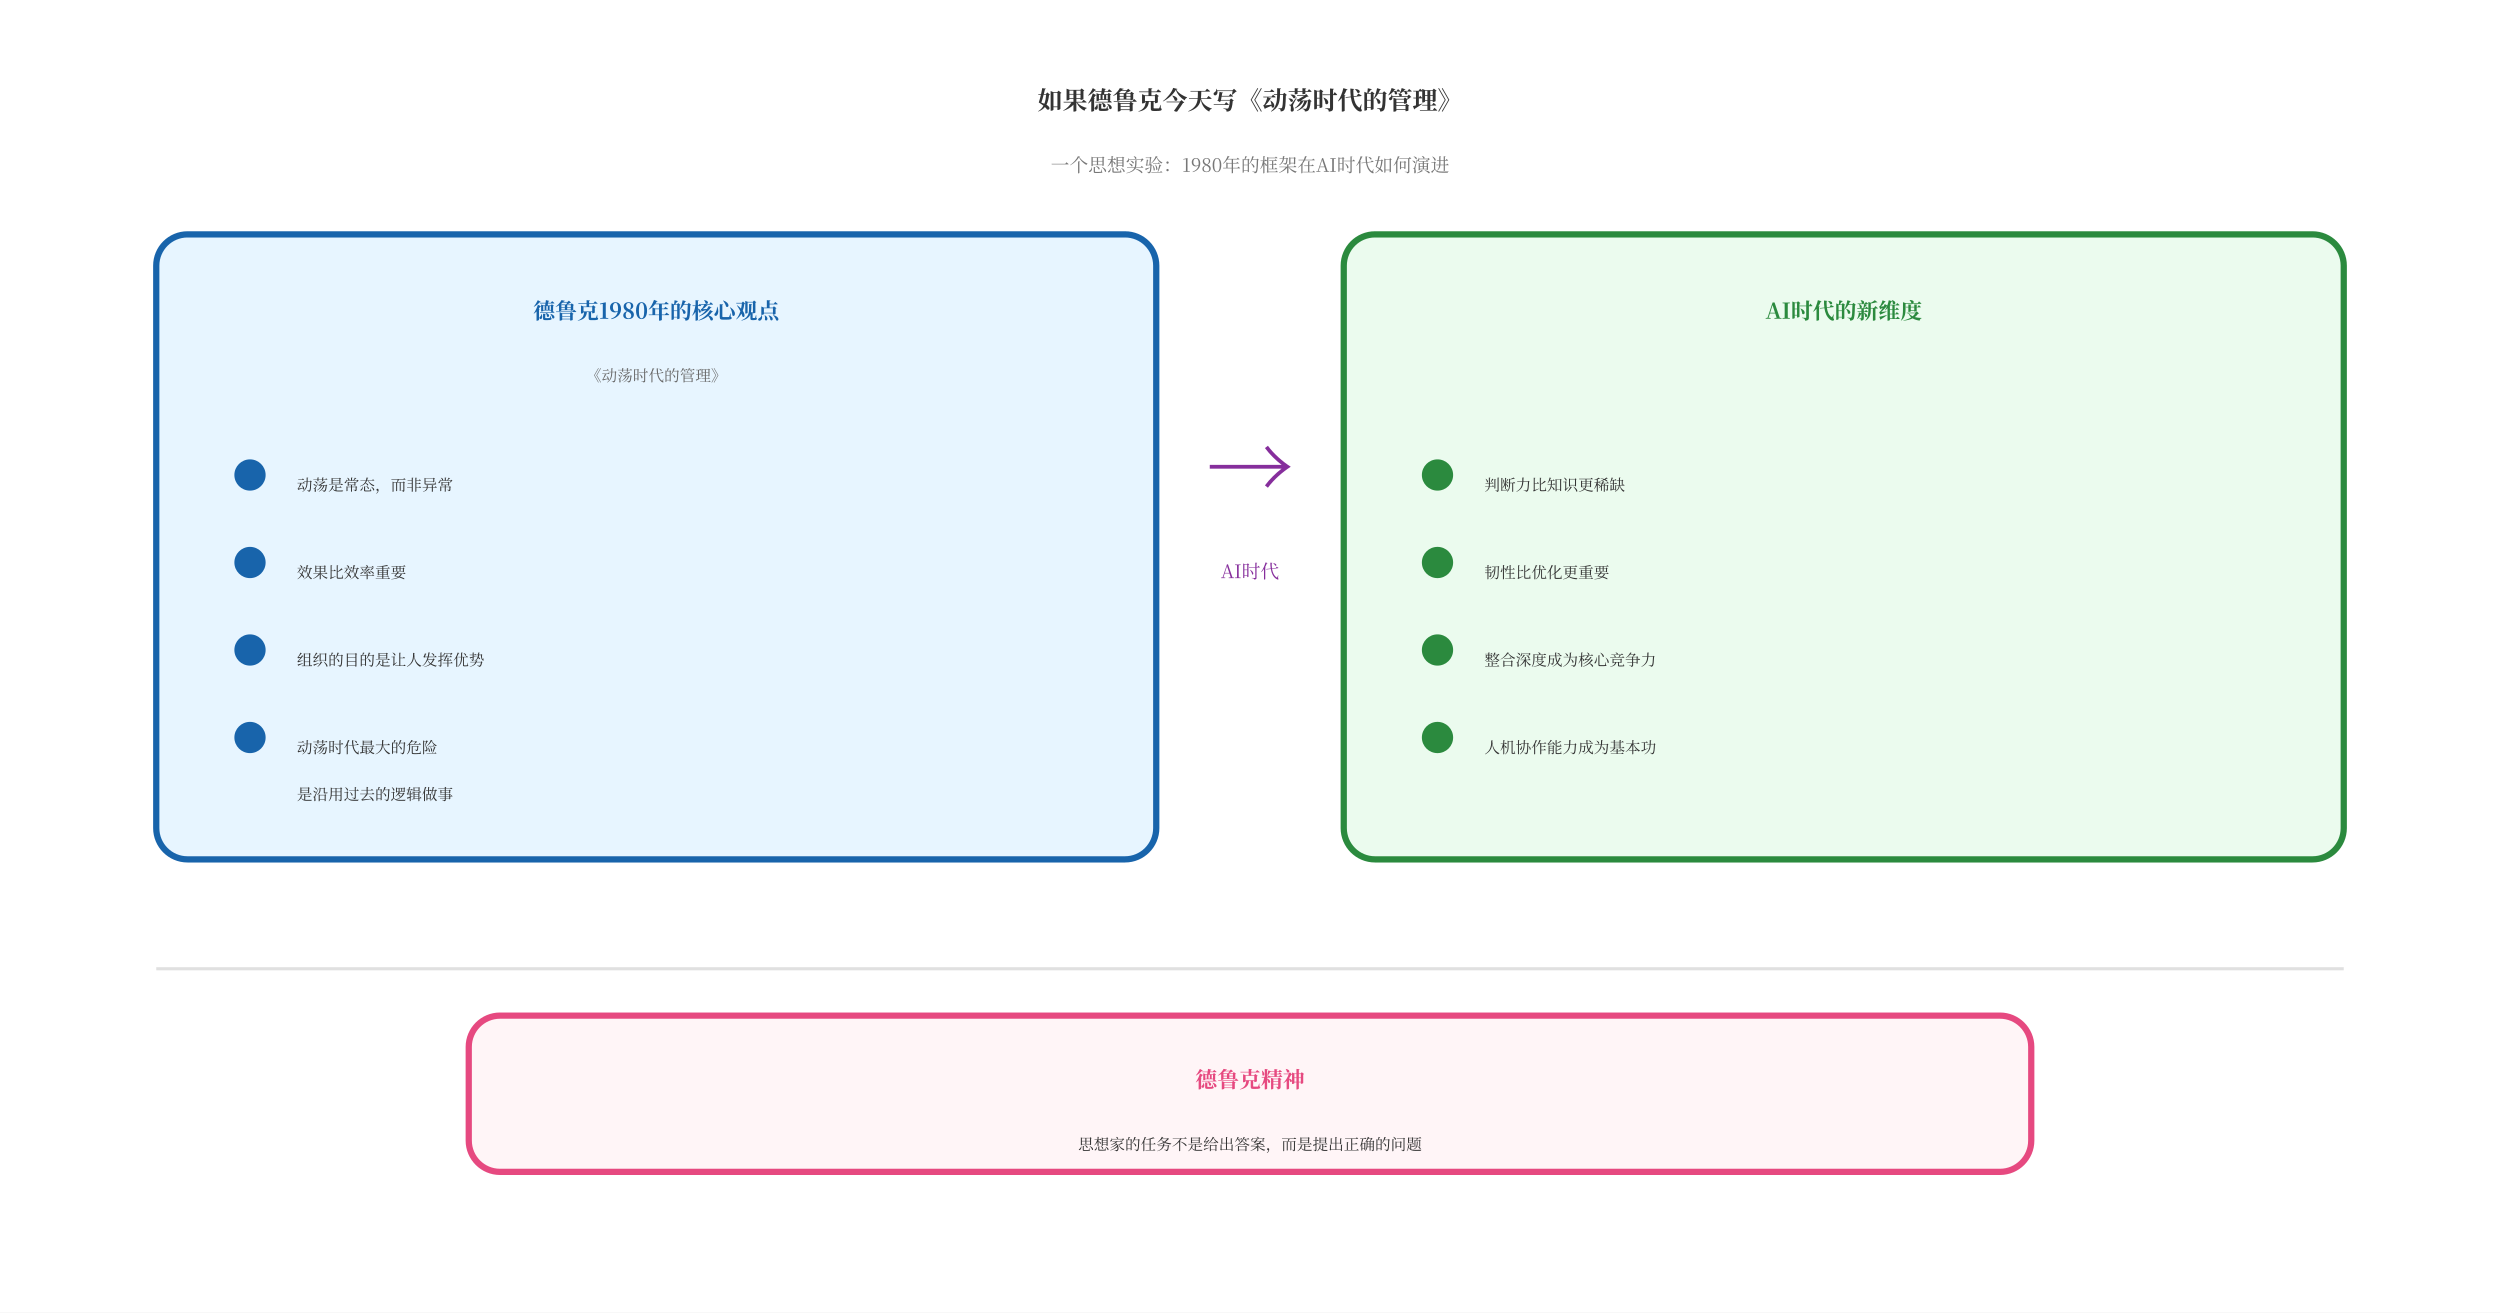
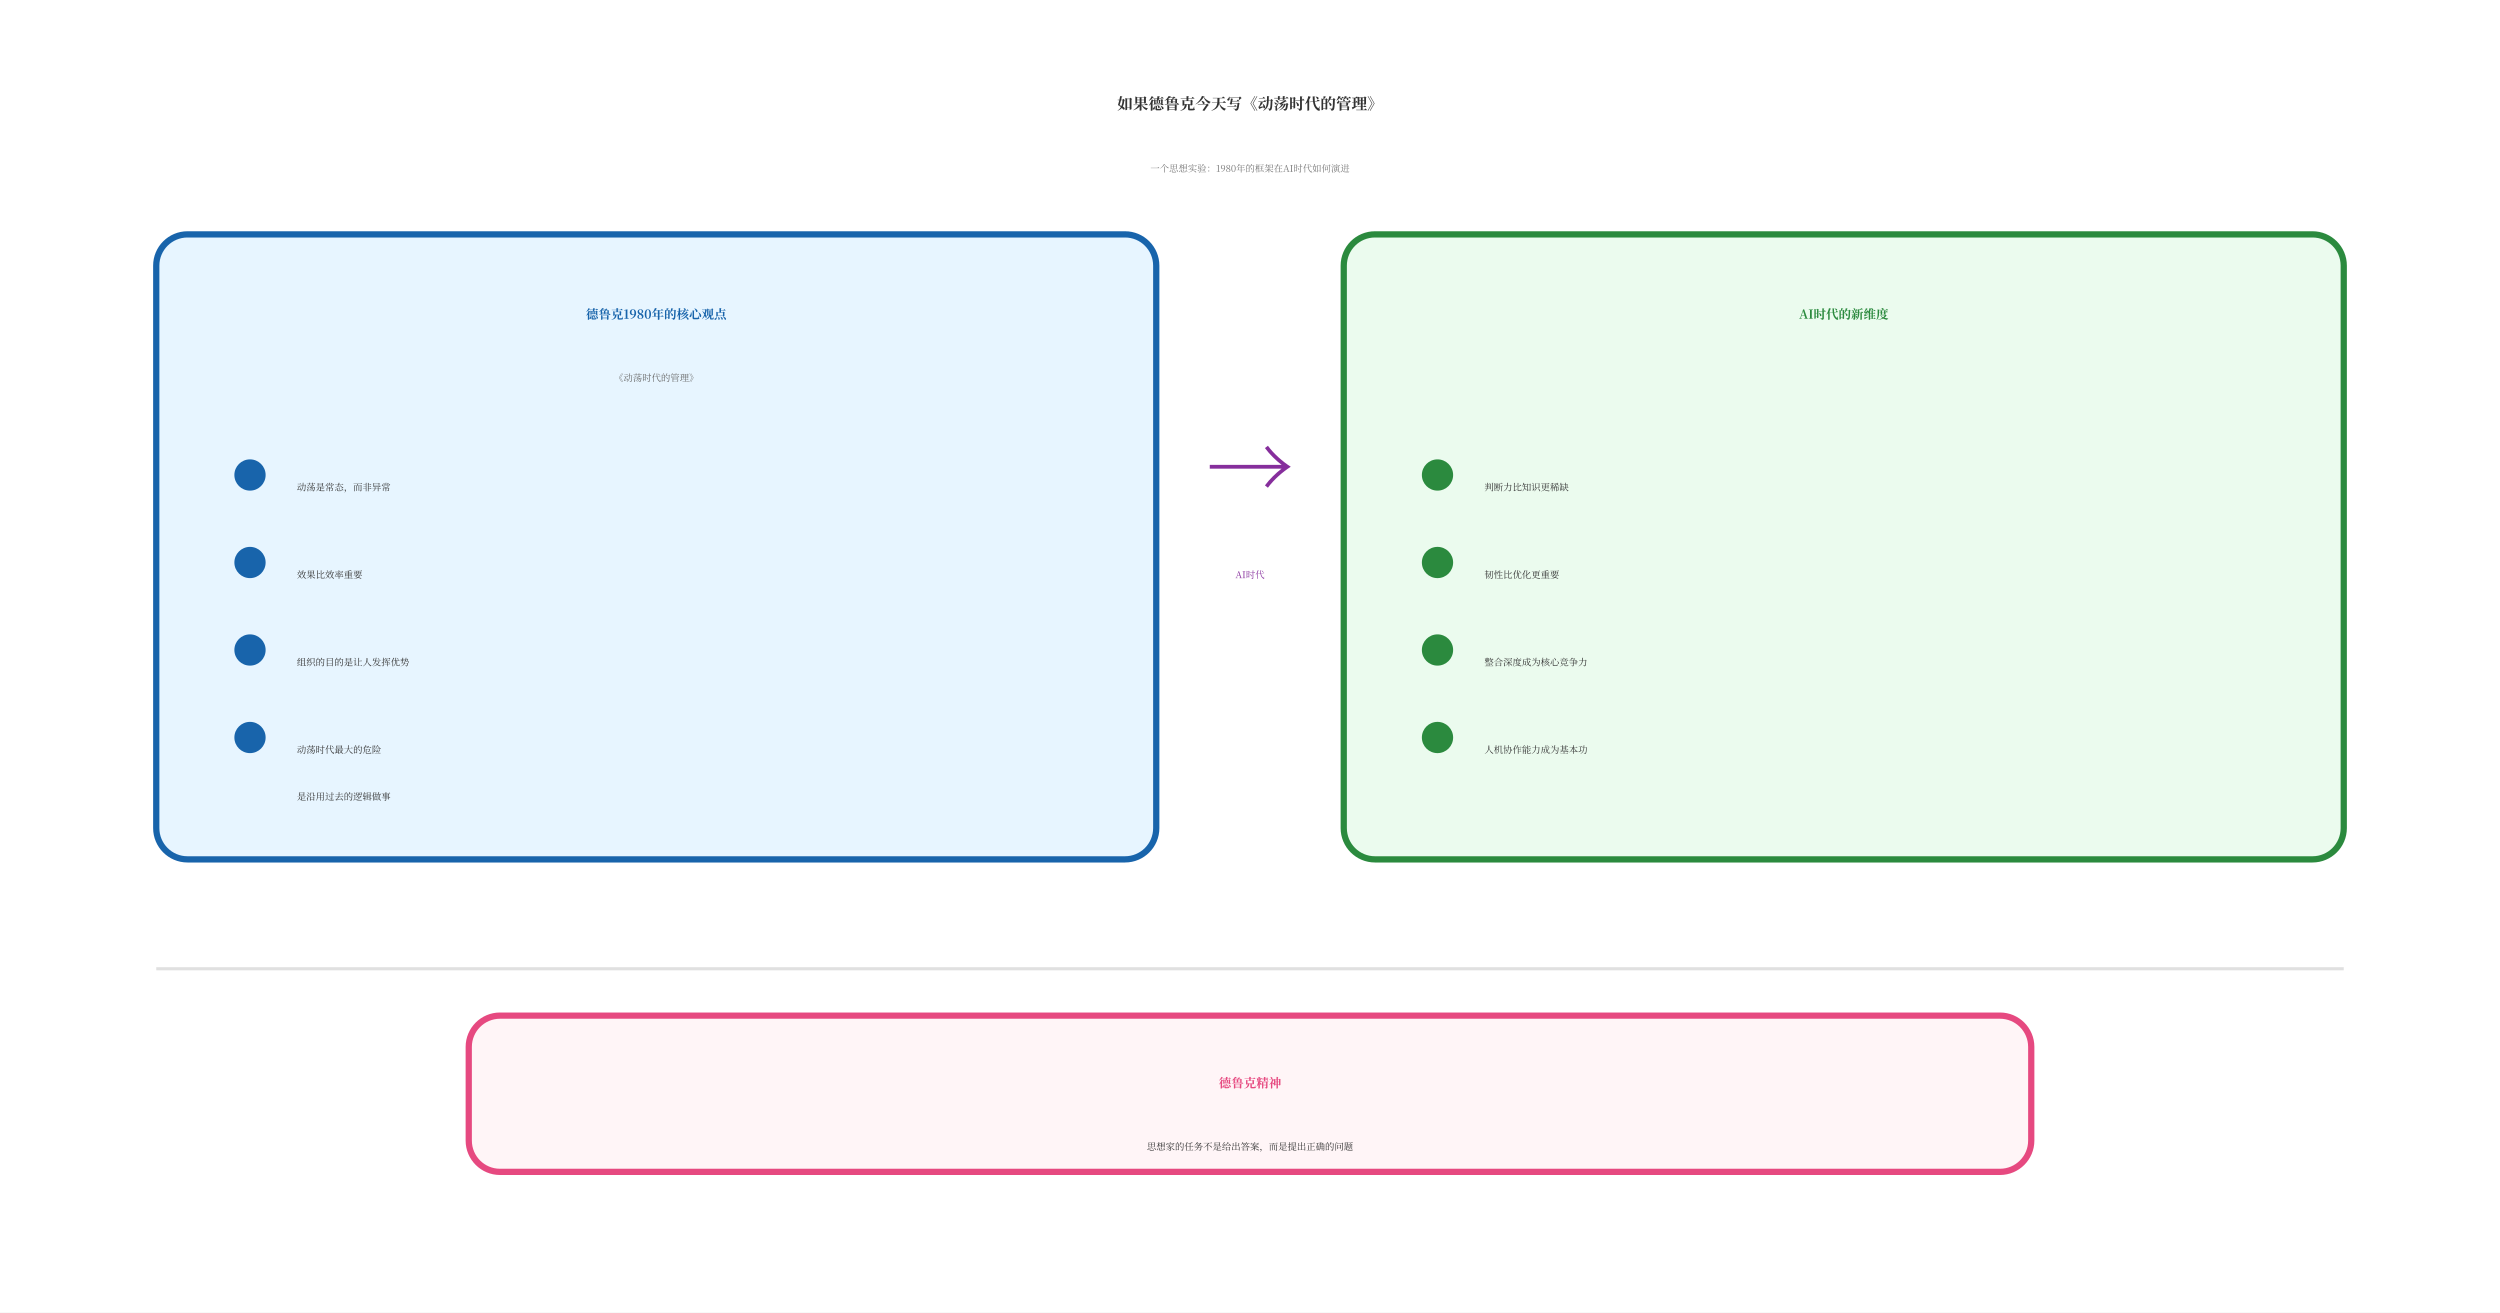
<svg xmlns="http://www.w3.org/2000/svg" viewBox="0 0 800 420" style="font-family: 'Noto Serif CJK SC', serif; background: #fefefe;">
  <rect width="800" height="420" fill="white" />
-   <text x="400" y="35" text-anchor="middle" font-size="8" font-weight="bold" fill="#333">如果德鲁克今天写《动荡时代的管理》</text>
-   <text x="400" y="55" text-anchor="middle" font-size="6" fill="#777">一个思想实验：1980年的框架在AI时代如何演进</text>
+   <text x="400" y="35" text-anchor="middle" font-size="5" font-weight="bold" fill="#333">如果德鲁克今天写《动荡时代的管理》</text>
+   <text x="400" y="55" text-anchor="middle" font-size="3" fill="#777">一个思想实验：1980年的框架在AI时代如何演进</text>
  <rect x="50" y="75" width="320" height="200" rx="10" fill="#e7f5ff" stroke="#1864ab" stroke-width="2" />
-   <text x="210" y="102" text-anchor="middle" font-size="7" font-weight="bold" fill="#1864ab">德鲁克1980年的核心观点</text>
-   <text x="210" y="122" text-anchor="middle" font-size="5" fill="#666">《动荡时代的管理》</text>
+   <text x="210" y="102" text-anchor="middle" font-size="4" font-weight="bold" fill="#1864ab">德鲁克1980年的核心观点</text>
+   <text x="210" y="122" text-anchor="middle" font-size="3" fill="#666">《动荡时代的管理》</text>
  <circle cx="80" cy="152" r="5" fill="#1864ab" />
-   <text x="95" y="157" font-size="5" fill="#333">动荡是常态，而非异常</text>
+   <text x="95" y="157" font-size="3" fill="#333">动荡是常态，而非异常</text>
  <circle cx="80" cy="180" r="5" fill="#1864ab" />
-   <text x="95" y="185" font-size="5" fill="#333">效果比效率重要</text>
+   <text x="95" y="185" font-size="3" fill="#333">效果比效率重要</text>
  <circle cx="80" cy="208" r="5" fill="#1864ab" />
-   <text x="95" y="213" font-size="5" fill="#333">组织的目的是让人发挥优势</text>
+   <text x="95" y="213" font-size="3" fill="#333">组织的目的是让人发挥优势</text>
  <circle cx="80" cy="236" r="5" fill="#1864ab" />
-   <text x="95" y="241" font-size="5" fill="#333">动荡时代最大的危险</text>
-   <text x="95" y="256" font-size="5" fill="#333">是沿用过去的逻辑做事</text>
+   <text x="95" y="241" font-size="3" fill="#333">动荡时代最大的危险</text>
+   <text x="95" y="256" font-size="3" fill="#333">是沿用过去的逻辑做事</text>
  <text x="400" y="160" text-anchor="middle" font-size="28" fill="#862e9c">→</text>
-   <text x="400" y="185" text-anchor="middle" font-size="6" fill="#862e9c">AI时代</text>
+   <text x="400" y="185" text-anchor="middle" font-size="3" fill="#862e9c">AI时代</text>
  <rect x="430" y="75" width="320" height="200" rx="10" fill="#ebfbee" stroke="#2b8a3e" stroke-width="2" />
-   <text x="590" y="102" text-anchor="middle" font-size="7" font-weight="bold" fill="#2b8a3e">AI时代的新维度</text>
+   <text x="590" y="102" text-anchor="middle" font-size="4" font-weight="bold" fill="#2b8a3e">AI时代的新维度</text>
  <circle cx="460" cy="152" r="5" fill="#2b8a3e" />
-   <text x="475" y="157" font-size="5" fill="#333">判断力比知识更稀缺</text>
+   <text x="475" y="157" font-size="3" fill="#333">判断力比知识更稀缺</text>
  <circle cx="460" cy="180" r="5" fill="#2b8a3e" />
-   <text x="475" y="185" font-size="5" fill="#333">韧性比优化更重要</text>
+   <text x="475" y="185" font-size="3" fill="#333">韧性比优化更重要</text>
  <circle cx="460" cy="208" r="5" fill="#2b8a3e" />
-   <text x="475" y="213" font-size="5" fill="#333">整合深度成为核心竞争力</text>
+   <text x="475" y="213" font-size="3" fill="#333">整合深度成为核心竞争力</text>
  <circle cx="460" cy="236" r="5" fill="#2b8a3e" />
-   <text x="475" y="241" font-size="5" fill="#333">人机协作能力成为基本功</text>
+   <text x="475" y="241" font-size="3" fill="#333">人机协作能力成为基本功</text>
  <line x1="50" y1="310" x2="750" y2="310" stroke="#e0e0e0" stroke-width="1" />
  <rect x="150" y="325" width="500" height="50" rx="10" fill="#fff5f7" stroke="#e64980" stroke-width="2" />
-   <text x="400" y="348" text-anchor="middle" font-size="7" font-weight="bold" fill="#e64980">德鲁克精神</text>
-   <text x="400" y="368" text-anchor="middle" font-size="5" fill="#333">思想家的任务不是给出答案，而是提出正确的问题</text>
+   <text x="400" y="348" text-anchor="middle" font-size="4" font-weight="bold" fill="#e64980">德鲁克精神</text>
+   <text x="400" y="368" text-anchor="middle" font-size="3" fill="#333">思想家的任务不是给出答案，而是提出正确的问题</text>
</svg>
